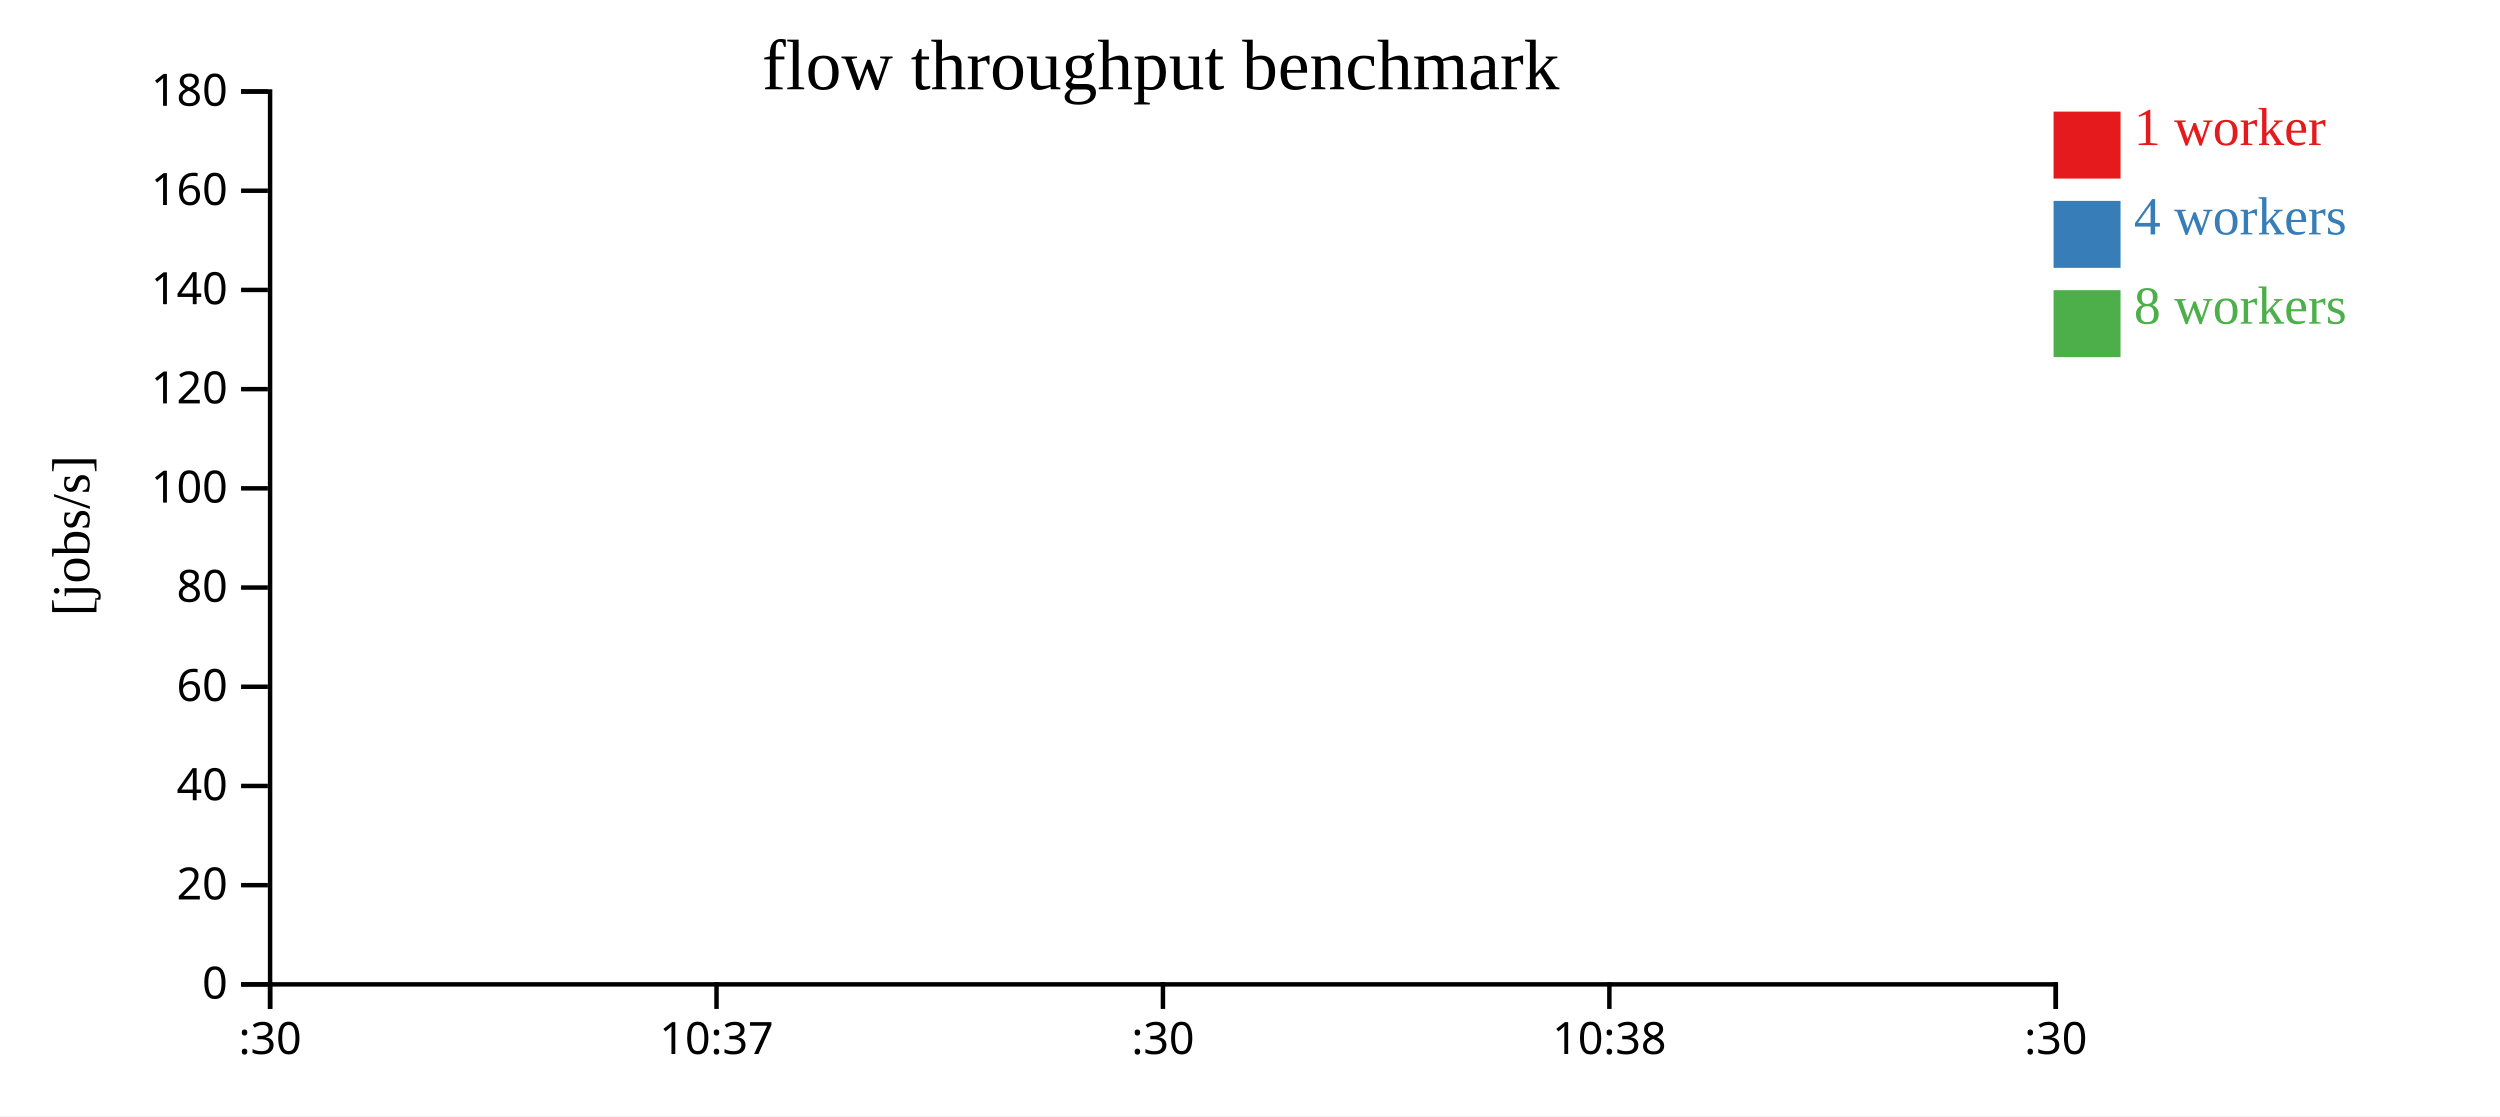
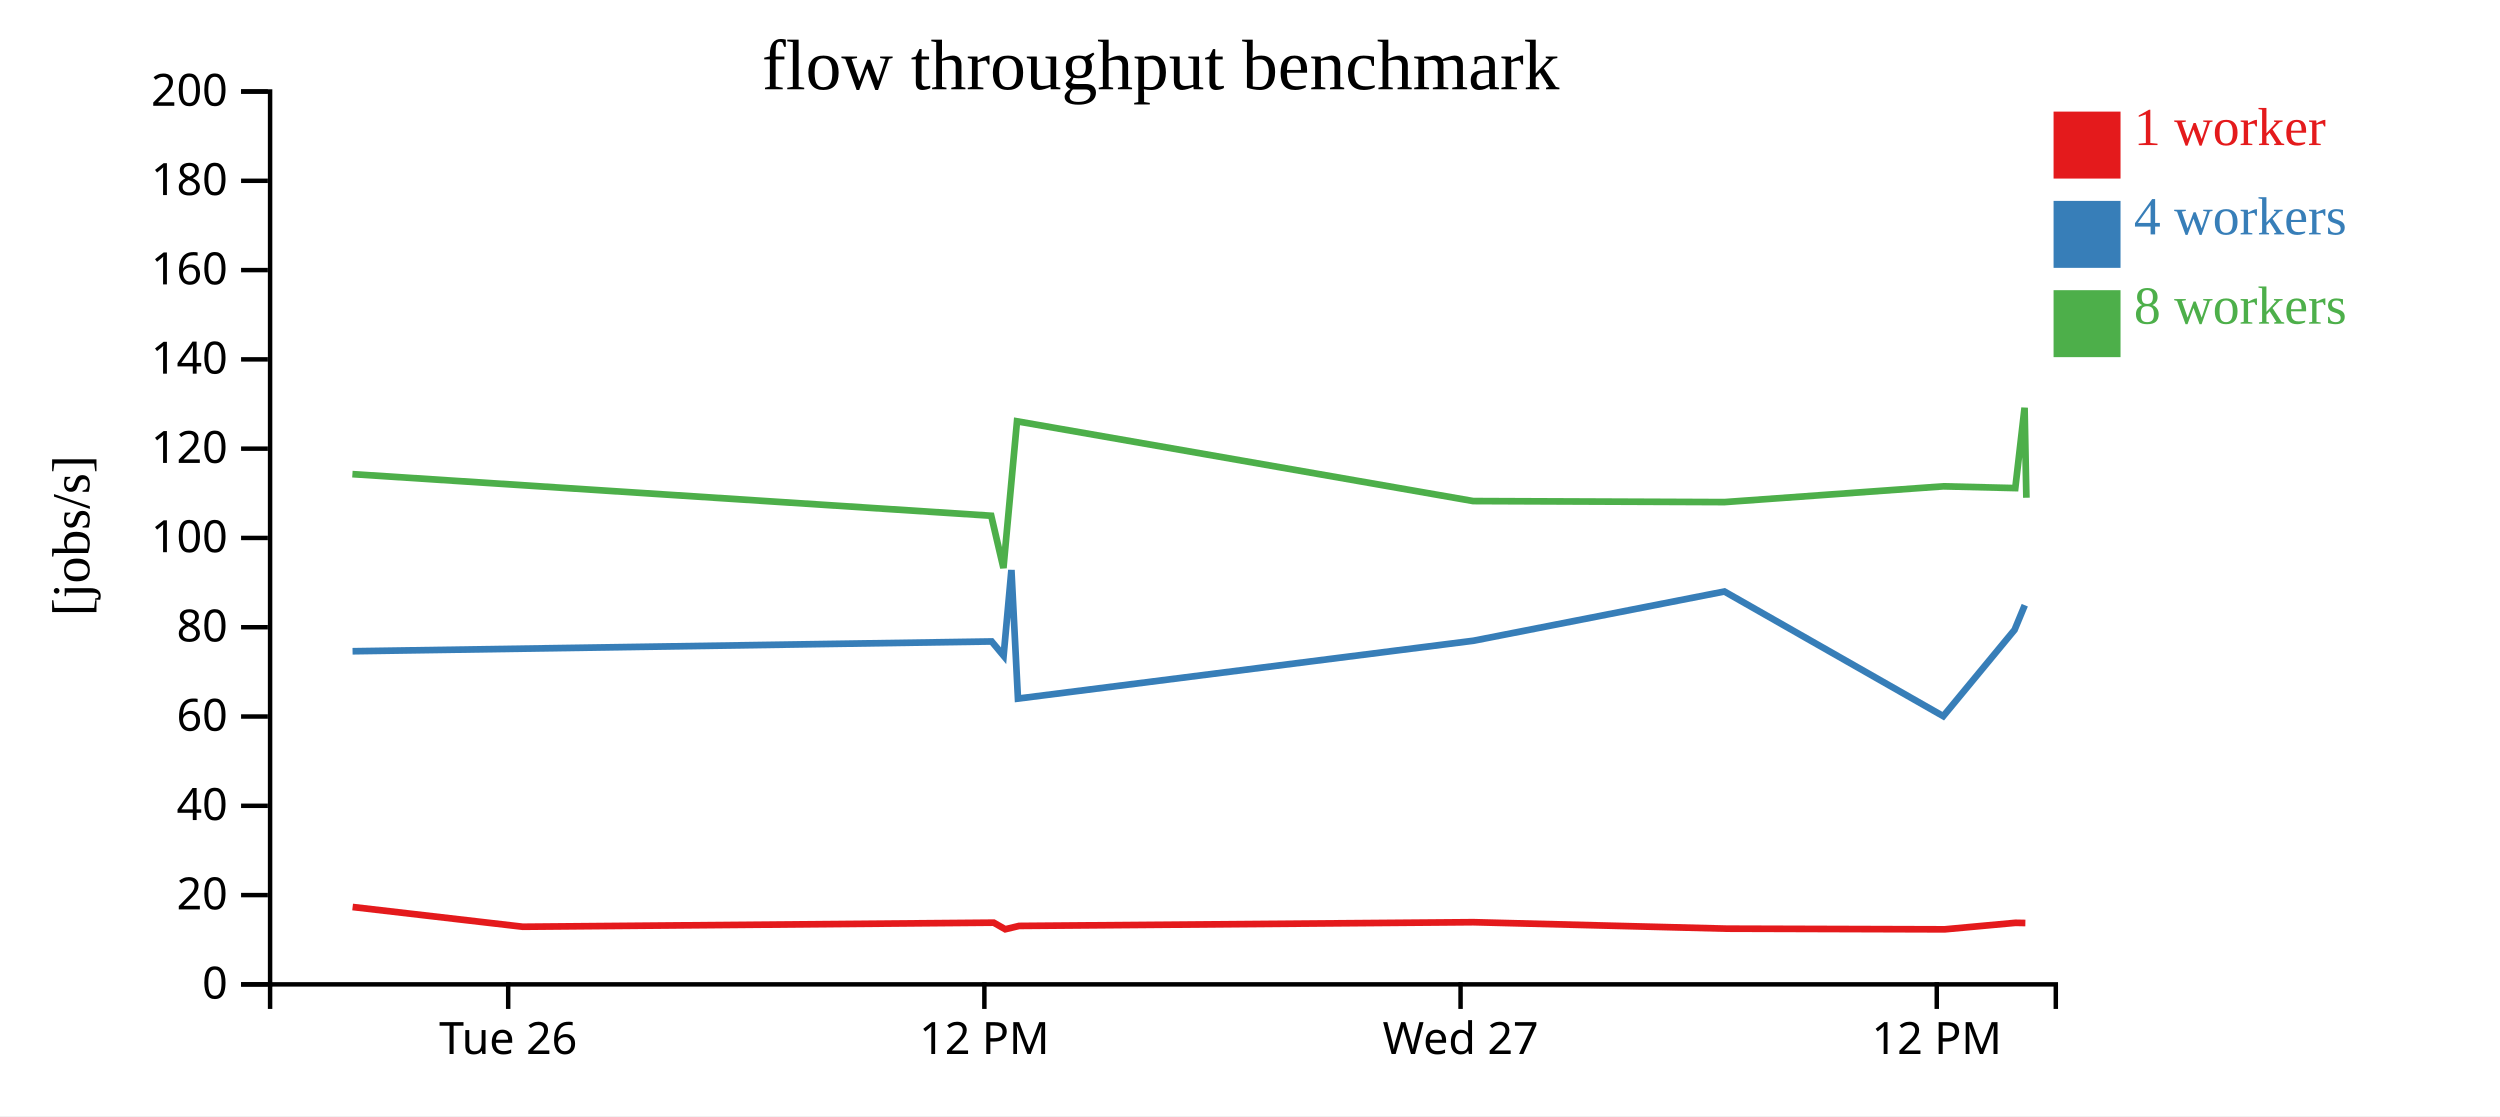
<svg xmlns="http://www.w3.org/2000/svg" width="560" height="250">
  <rect width="100%" height="100%" fill="white" />
  <g transform="translate(60,20)">
    <g transform="translate(0,200)" fill="none" font-size="10" font-family="sans-serif" text-anchor="middle">
      <path class="domain" stroke="currentColor" d="M0.5,6V0.5H400.5V6" />
-       <g class="tick" opacity="1" transform="translate(0.5,0)">
+       <g class="tick" opacity="1" transform="translate(53.83333,0)">
        <line stroke="currentColor" y2="6" />
-         <text fill="currentColor" y="9" dy="0.71em">:30</text>
+         <text fill="currentColor" y="9" dy="0.71em">Tue 26</text>
      </g>
-       <g class="tick" opacity="1" transform="translate(100.5,0)">
+       <g class="tick" opacity="1" transform="translate(160.5,0)">
        <line stroke="currentColor" y2="6" />
-         <text fill="currentColor" y="9" dy="0.71em">10:37</text>
+         <text fill="currentColor" y="9" dy="0.71em">12 PM</text>
      </g>
-       <g class="tick" opacity="1" transform="translate(200.5,0)">
+       <g class="tick" opacity="1" transform="translate(267.1667,0)">
        <line stroke="currentColor" y2="6" />
-         <text fill="currentColor" y="9" dy="0.71em">:30</text>
+         <text fill="currentColor" y="9" dy="0.71em">Wed 27</text>
      </g>
-       <g class="tick" opacity="1" transform="translate(300.5,0)">
+       <g class="tick" opacity="1" transform="translate(373.8333,0)">
        <line stroke="currentColor" y2="6" />
-         <text fill="currentColor" y="9" dy="0.71em">10:38</text>
-       </g>
-       <g class="tick" opacity="1" transform="translate(400.5,0)">
-         <line stroke="currentColor" y2="6" />
-         <text fill="currentColor" y="9" dy="0.71em">:30</text>
+         <text fill="currentColor" y="9" dy="0.71em">12 PM</text>
      </g>
    </g>
    <g fill="none" font-size="10" font-family="sans-serif" text-anchor="end">
      <path class="domain" stroke="currentColor" d="M-6,200.5H0.5V0.5H-6" />
      <g class="tick" opacity="1" transform="translate(0,200.5)">
        <line stroke="currentColor" x2="-6" />
        <text fill="currentColor" x="-9" dy="0.32em">0</text>
      </g>
-       <g class="tick" opacity="1" transform="translate(0,178.2778)">
+       <g class="tick" opacity="1" transform="translate(0,180.5)">
        <line stroke="currentColor" x2="-6" />
        <text fill="currentColor" x="-9" dy="0.32em">20</text>
      </g>
-       <g class="tick" opacity="1" transform="translate(0,156.0556)">
+       <g class="tick" opacity="1" transform="translate(0,160.5)">
        <line stroke="currentColor" x2="-6" />
        <text fill="currentColor" x="-9" dy="0.32em">40</text>
      </g>
-       <g class="tick" opacity="1" transform="translate(0,133.8333)">
+       <g class="tick" opacity="1" transform="translate(0,140.5)">
        <line stroke="currentColor" x2="-6" />
        <text fill="currentColor" x="-9" dy="0.32em">60</text>
      </g>
-       <g class="tick" opacity="1" transform="translate(0,111.6111)">
+       <g class="tick" opacity="1" transform="translate(0,120.5)">
        <line stroke="currentColor" x2="-6" />
        <text fill="currentColor" x="-9" dy="0.32em">80</text>
      </g>
-       <g class="tick" opacity="1" transform="translate(0,89.38889)">
+       <g class="tick" opacity="1" transform="translate(0,100.5)">
        <line stroke="currentColor" x2="-6" />
        <text fill="currentColor" x="-9" dy="0.32em">100</text>
      </g>
-       <g class="tick" opacity="1" transform="translate(0,67.16667)">
+       <g class="tick" opacity="1" transform="translate(0,80.5)">
        <line stroke="currentColor" x2="-6" />
        <text fill="currentColor" x="-9" dy="0.32em">120</text>
      </g>
-       <g class="tick" opacity="1" transform="translate(0,44.94444)">
+       <g class="tick" opacity="1" transform="translate(0,60.5)">
        <line stroke="currentColor" x2="-6" />
        <text fill="currentColor" x="-9" dy="0.32em">140</text>
      </g>
-       <g class="tick" opacity="1" transform="translate(0,22.72222)">
+       <g class="tick" opacity="1" transform="translate(0,40.5)">
        <line stroke="currentColor" x2="-6" />
        <text fill="currentColor" x="-9" dy="0.32em">160</text>
      </g>
+       <g class="tick" opacity="1" transform="translate(0,20.5)">
+         <line stroke="currentColor" x2="-6" />
+         <text fill="currentColor" x="-9" dy="0.32em">180</text>
+       </g>
      <g class="tick" opacity="1" transform="translate(0,0.5)">
        <line stroke="currentColor" x2="-6" />
-         <text fill="currentColor" x="-9" dy="0.32em">180</text>
+         <text fill="currentColor" x="-9" dy="0.32em">200</text>
      </g>
    </g>
    <text text-anchor="middle" style="font-size: 12px" transform="rotate(-90)" y="-40" x="-100">[jobs/s]</text>
    <text text-anchor="middle" style="font-size: 16px" y="0" x="200">flow throughput benchmark</text>
-     <path class="line" fill="none" stroke="#e41a1c" stroke-width="1.5" d="M388.397,187.206Z" />
-     <path class="line" fill="none" stroke="#377eb8" stroke-width="1.5" d="M1.287,104.544Z" />
-     <path class="line" fill="none" stroke="#4daf4a" stroke-width="1.5" d="M155.99,76.817Z" />
+     <path class="line" fill="none" stroke="#e41a1c" stroke-width="1.5" d="M18.987,183.17L57.095,187.593L162.596,186.677L165.174,188.153L168.273,187.407L270.013,186.574L326.808,188.023L375.602,188.172L391.458,186.712L393.682,186.753" />
+     <path class="line" fill="none" stroke="#377eb8" stroke-width="1.5" d="M18.971,125.882L162.129,123.687L164.808,126.901L166.558,107.681L168.023,136.484L270.063,123.524L326.265,112.496L375.288,140.419L391.263,121.086L393.551,115.569" />
+     <path class="line" fill="none" stroke="#4daf4a" stroke-width="1.5" d="M18.937,86.208L162.034,95.529L164.77,107.236L167.81,74.372L269.994,92.241L326.269,92.473L375.314,88.938L391.424,89.332L393.505,71.333L393.908,91.493" />
    <rect class="dot" x="400" y="5" width="15" height="15" style="fill: #e41a1c;" />
    <rect class="dot" x="400" y="25" width="15" height="15" style="fill: #377eb8;" />
    <rect class="dot" x="400" y="45" width="15" height="15" style="fill: #4daf4a;" />
    <text class="label" x="418" y="12.5" style="fill: #e41a1c; alignment-baseline: middle;" text-anchor="left">1 worker</text>
    <text class="label" x="418" y="32.5" style="fill: #377eb8; alignment-baseline: middle;" text-anchor="left">4 workers</text>
    <text class="label" x="418" y="52.5" style="fill: #4daf4a; alignment-baseline: middle;" text-anchor="left">8 workers</text>
  </g>
</svg>
